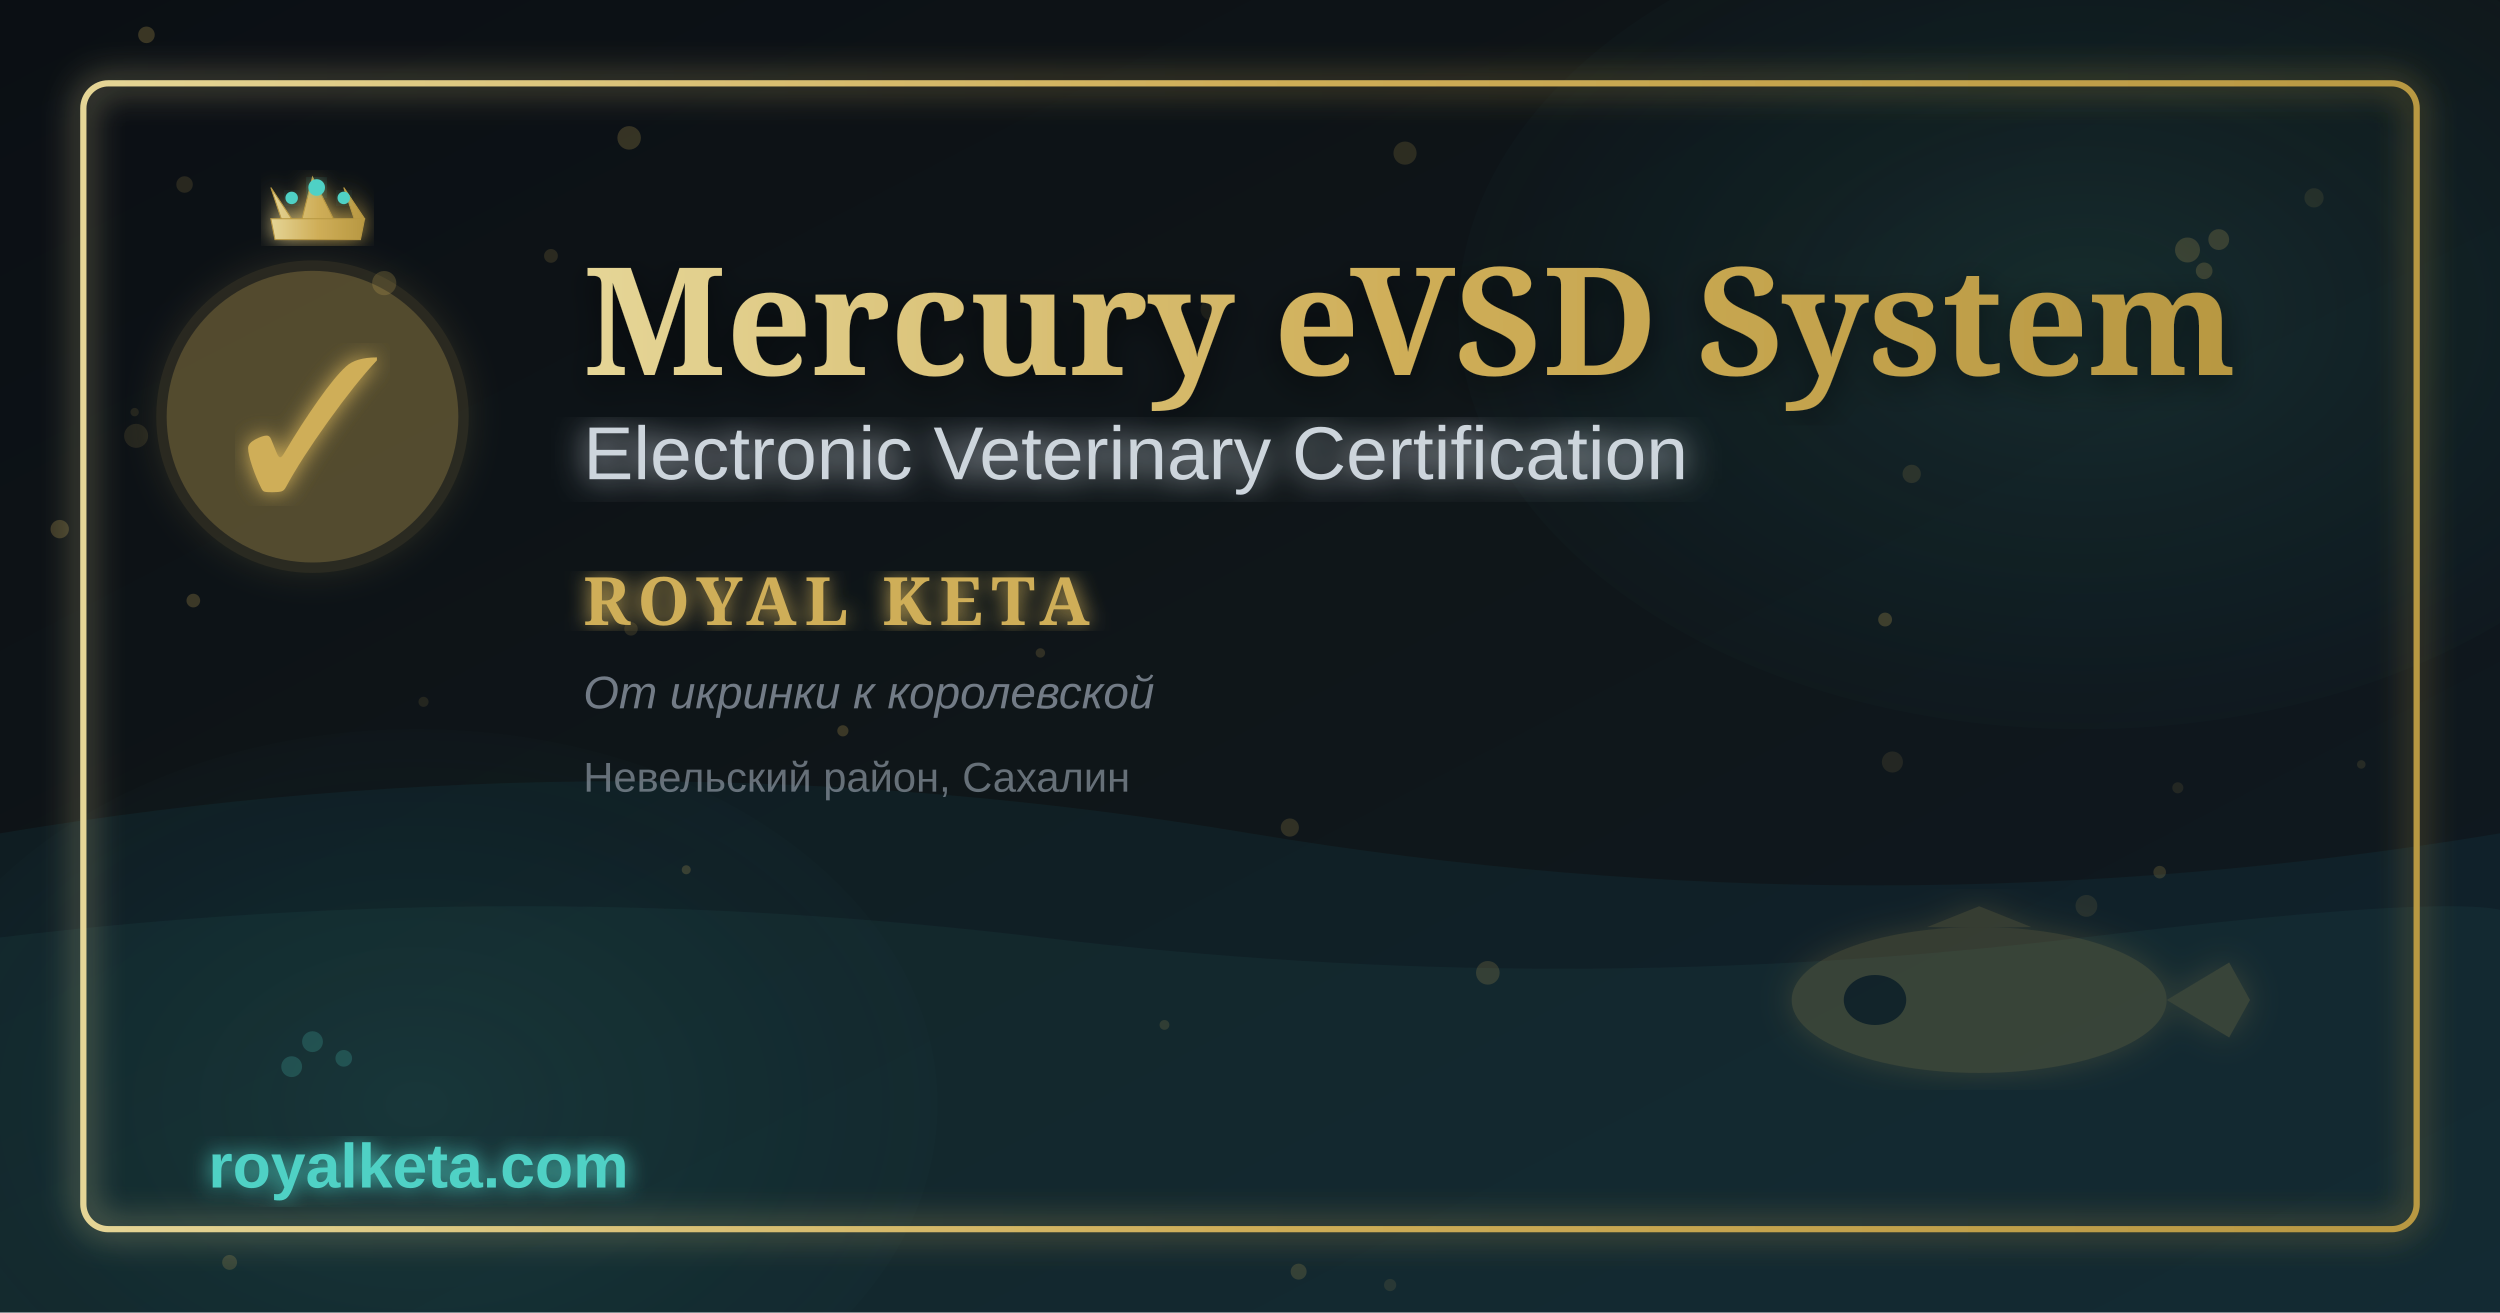
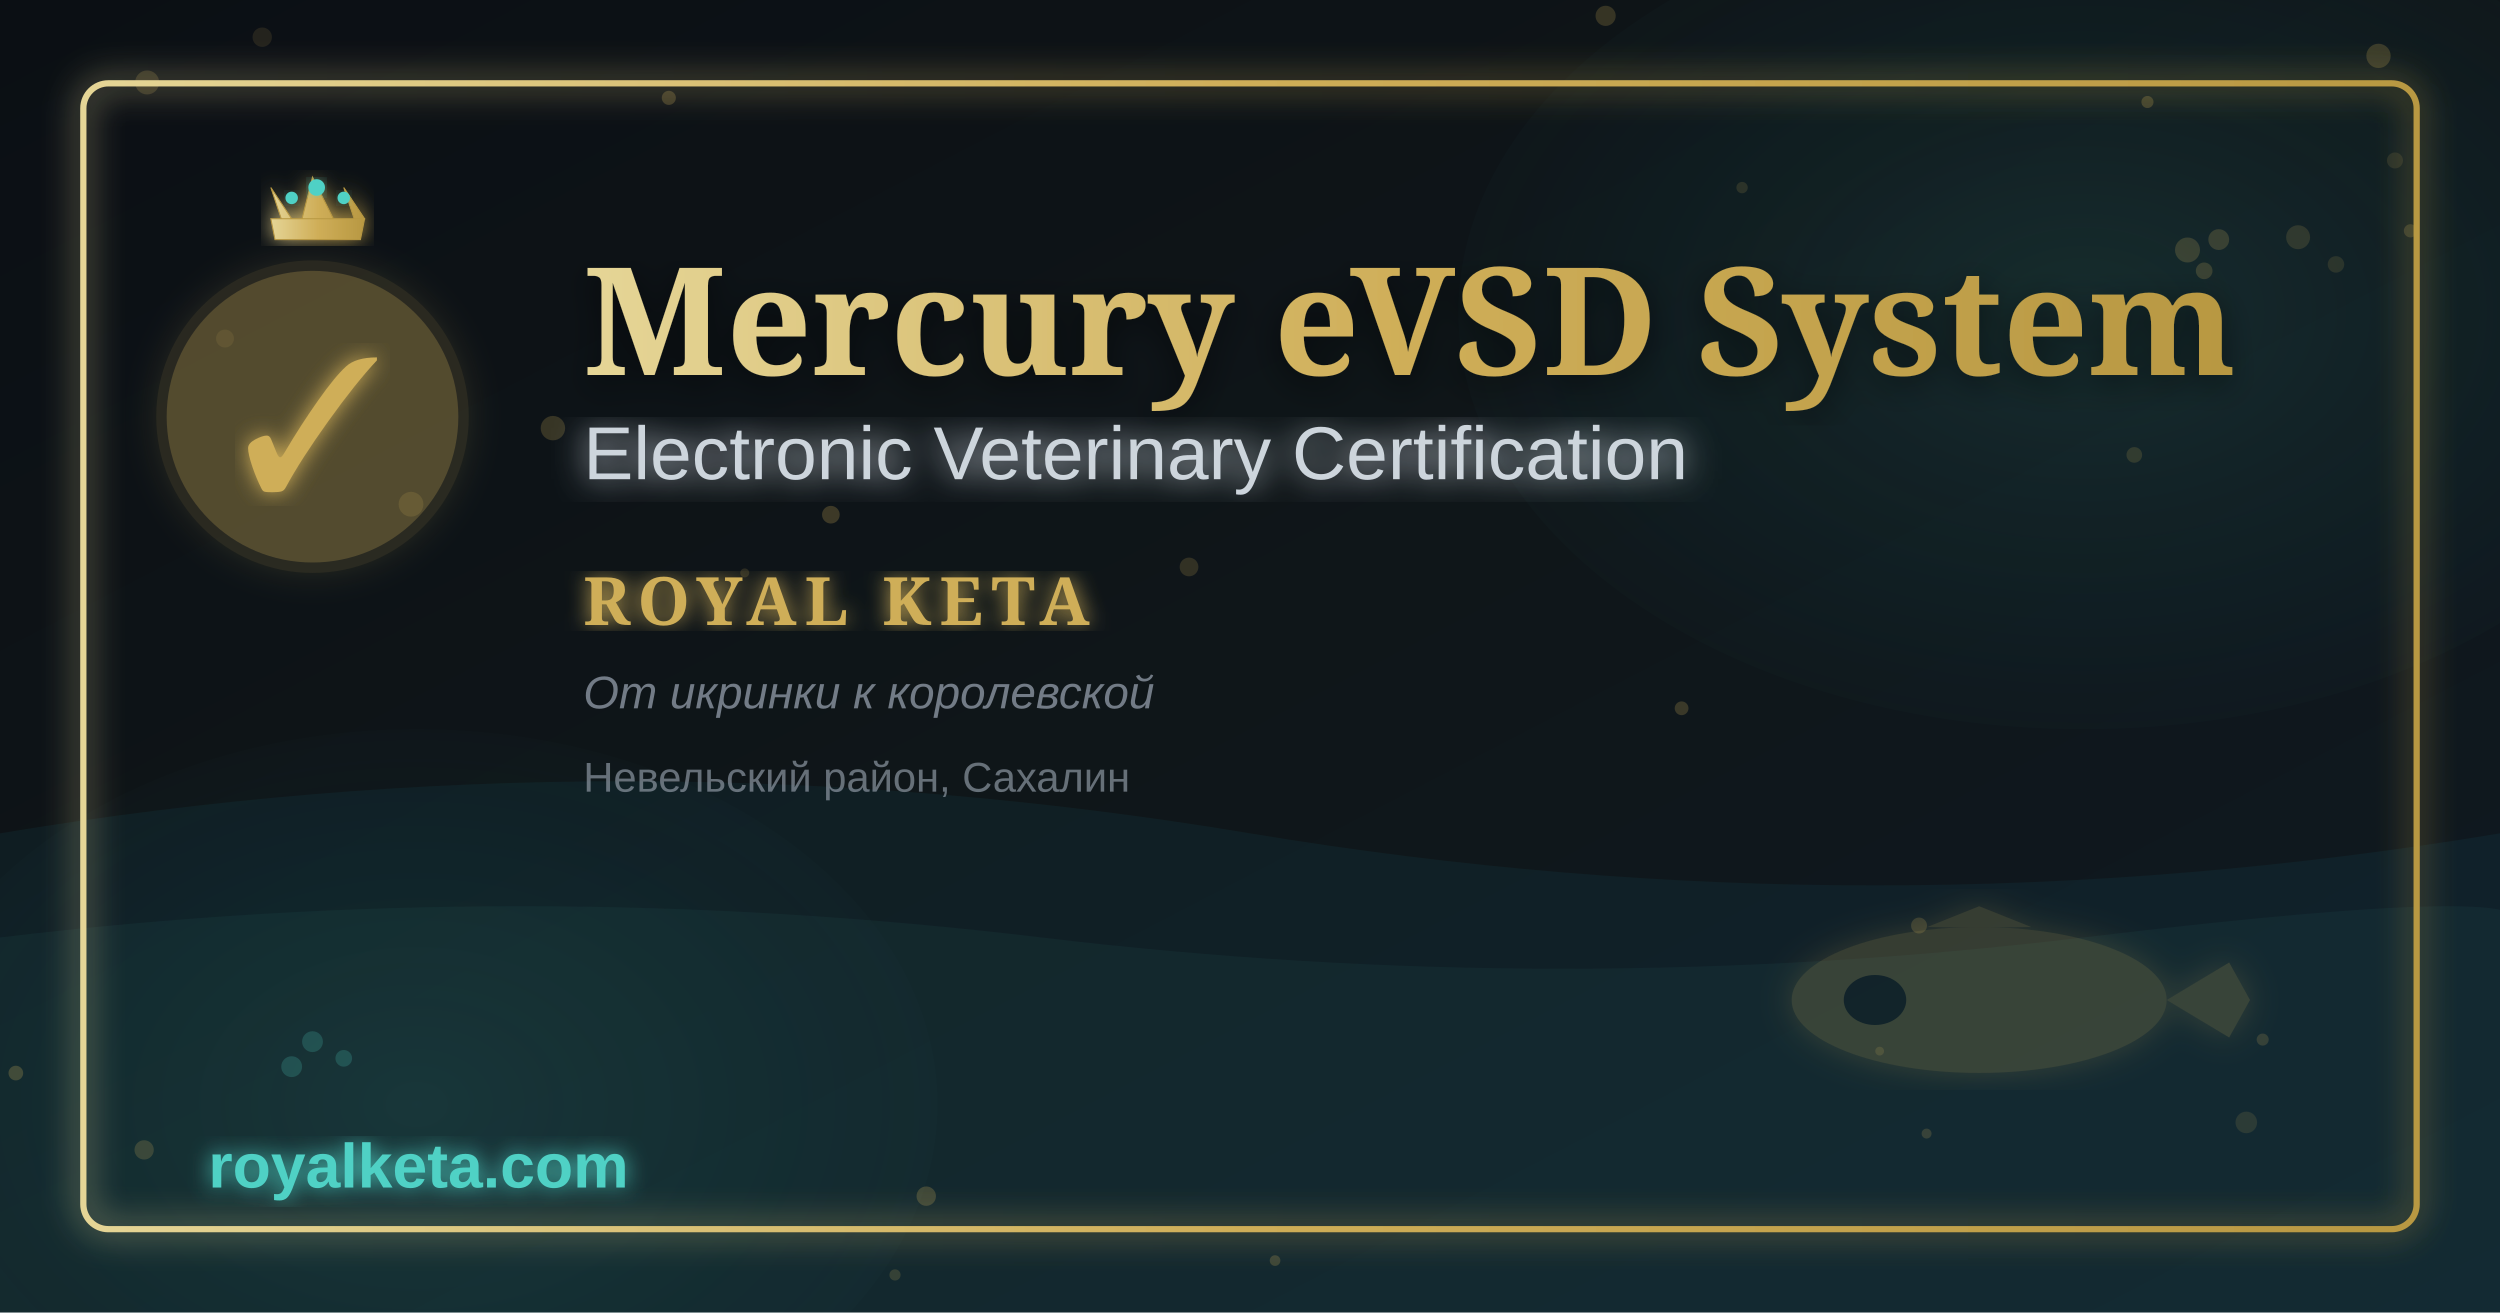
<svg xmlns="http://www.w3.org/2000/svg" width="1200" height="630">
  <defs>
    <linearGradient id="bgGradient" x1="0%" y1="0%" x2="100%" y2="100%">
      <stop offset="0%" style="stop-color:#0B0F14;stop-opacity:1" />
      <stop offset="50%" style="stop-color:#0F1619;stop-opacity:1" />
      <stop offset="100%" style="stop-color:#0F1922;stop-opacity:1" />
    </linearGradient>
    <linearGradient id="goldGradient" x1="0%" y1="0%" x2="100%" y2="0%">
      <stop offset="0%" style="stop-color:#E5D596;stop-opacity:1" />
      <stop offset="50%" style="stop-color:#CFAE58;stop-opacity:1" />
      <stop offset="100%" style="stop-color:#B89842;stop-opacity:1" />
    </linearGradient>
    <radialGradient id="oceanGradient" cx="50%" cy="50%" r="50%">
      <stop offset="0%" style="stop-color:#4FD1C5;stop-opacity:0.3" />
      <stop offset="100%" style="stop-color:#1E90A0;stop-opacity:0.05" />
    </radialGradient>
    <filter id="glow">
      <feGaussianBlur stdDeviation="5" result="coloredBlur" />
      <feMerge>
        <feMergeNode in="coloredBlur" />
        <feMergeNode in="SourceGraphic" />
      </feMerge>
    </filter>
    <filter id="softGlow">
      <feGaussianBlur stdDeviation="8" result="coloredBlur" />
      <feMerge>
        <feMergeNode in="coloredBlur" />
        <feMergeNode in="SourceGraphic" />
      </feMerge>
    </filter>
    <filter id="shadow">
      <feDropShadow dx="0" dy="4" stdDeviation="8" flood-color="#000000" flood-opacity="0.5" />
    </filter>
  </defs>
  <rect width="1200" height="630" fill="url(#bgGradient)" />
  <ellipse cx="1000" cy="150" rx="300" ry="200" fill="url(#oceanGradient)" opacity="0.4" />
  <ellipse cx="200" cy="530" rx="250" ry="180" fill="url(#oceanGradient)" opacity="0.3" />
  <path d="M 0 400 Q 300 350 600 400 T 1200 400 L 1200 630 L 0 630 Z" fill="#1E90A0" opacity="0.08" />
  <path d="M 0 450 Q 250 420 500 450 T 1000 450 T 1200 450 L 1200 630 L 0 630 Z" fill="#4FD1C5" opacity="0.05" />
-   <circle cx="404.577" cy="350.799" r="2.685" fill="#CFAE58" opacity="0.23" />
-   <circle cx="70.294" cy="16.722" r="3.976" fill="#CFAE58" opacity="0.245" />
-   <circle cx="1001.477" cy="434.821" r="5.239" fill="#CFAE58" opacity="0.11" />
-   <circle cx="1133.418" cy="366.922" r="2.045" fill="#CFAE58" opacity="0.126" />
-   <circle cx="329.401" cy="417.491" r="2.162" fill="#CFAE58" opacity="0.213" />
-   <circle cx="499.384" cy="313.411" r="2.257" fill="#CFAE58" opacity="0.179" />
-   <circle cx="558.941" cy="491.959" r="2.354" fill="#CFAE58" opacity="0.159" />
-   <circle cx="302.88" cy="301.85" r="3.235" fill="#CFAE58" opacity="0.15" />
-   <circle cx="264.463" cy="122.83" r="3.316" fill="#CFAE58" opacity="0.156" />
-   <circle cx="714.153" cy="466.958" r="5.673" fill="#CFAE58" opacity="0.183" />
-   <circle cx="88.588" cy="88.562" r="3.96" fill="#CFAE58" opacity="0.15" />
-   <circle cx="28.675" cy="253.978" r="4.423" fill="#CFAE58" opacity="0.24" />
-   <circle cx="619.117" cy="397.222" r="4.361" fill="#CFAE58" opacity="0.176" />
-   <circle cx="904.857" cy="297.385" r="3.33" fill="#CFAE58" opacity="0.241" />
-   <circle cx="1045.354" cy="378.15" r="2.653" fill="#CFAE58" opacity="0.108" />
-   <circle cx="581.676" cy="148.498" r="5.393" fill="#CFAE58" opacity="0.11" />
-   <circle cx="301.991" cy="66.179" r="5.648" fill="#CFAE58" opacity="0.217" />
-   <circle cx="1110.735" cy="94.958" r="4.625" fill="#CFAE58" opacity="0.102" />
-   <circle cx="203.293" cy="336.889" r="2.423" fill="#CFAE58" opacity="0.115" />
-   <circle cx="1036.648" cy="418.637" r="3.024" fill="#CFAE58" opacity="0.185" />
-   <circle cx="64.627" cy="197.818" r="2.017" fill="#CFAE58" opacity="0.116" />
-   <circle cx="184.432" cy="135.889" r="5.812" fill="#CFAE58" opacity="0.215" />
-   <circle cx="110.212" cy="605.953" r="3.576" fill="#CFAE58" opacity="0.193" />
-   <circle cx="92.793" cy="288.281" r="3.284" fill="#CFAE58" opacity="0.238" />
-   <circle cx="908.356" cy="365.756" r="5.059" fill="#CFAE58" opacity="0.113" />
-   <circle cx="623.35" cy="610.387" r="3.825" fill="#CFAE58" opacity="0.186" />
-   <circle cx="917.615" cy="227.471" r="4.403" fill="#CFAE58" opacity="0.135" />
-   <circle cx="65.335" cy="209.204" r="5.768" fill="#CFAE58" opacity="0.122" />
-   <circle cx="674.411" cy="73.496" r="5.556" fill="#CFAE58" opacity="0.161" />
-   <circle cx="667.253" cy="616.813" r="2.931" fill="#CFAE58" opacity="0.117" />
+   <circle cx="70.637" cy="39.578" r="5.766" fill="#CFAE58" opacity="0.189" />
+   <circle cx="357.477" cy="274.992" r="2.145" fill="#CFAE58" opacity="0.163" />
+   <circle cx="612.028" cy="605.082" r="2.56" fill="#CFAE58" opacity="0.225" />
+   <circle cx="69.186" cy="551.947" r="4.631" fill="#CFAE58" opacity="0.206" />
+   <circle cx="1086.09" cy="499.004" r="2.891" fill="#CFAE58" opacity="0.179" />
+   <circle cx="807.167" cy="339.976" r="3.302" fill="#CFAE58" opacity="0.225" />
+   <circle cx="429.602" cy="611.965" r="2.682" fill="#CFAE58" opacity="0.187" />
+   <circle cx="902.232" cy="504.537" r="2.11" fill="#CFAE58" opacity="0.154" />
+   <circle cx="1103.091" cy="113.864" r="5.75" fill="#CFAE58" opacity="0.16" />
+   <circle cx="1141.68" cy="26.823" r="5.841" fill="#CFAE58" opacity="0.218" />
+   <circle cx="321.034" cy="46.975" r="3.386" fill="#CFAE58" opacity="0.239" />
+   <circle cx="197.289" cy="242.034" r="5.937" fill="#CFAE58" opacity="0.162" />
+   <circle cx="1149.583" cy="77.018" r="3.846" fill="#CFAE58" opacity="0.126" />
+   <circle cx="921.138" cy="444.261" r="3.83" fill="#CFAE58" opacity="0.198" />
+   <circle cx="1121.263" cy="126.911" r="3.972" fill="#CFAE58" opacity="0.132" />
+   <circle cx="1024.465" cy="218.363" r="3.756" fill="#CFAE58" opacity="0.167" />
+   <circle cx="770.701" cy="7.608" r="4.845" fill="#CFAE58" opacity="0.21" />
+   <circle cx="444.6" cy="574.152" r="4.66" fill="#CFAE58" opacity="0.242" />
+   <circle cx="1030.781" cy="48.961" r="2.9" fill="#CFAE58" opacity="0.246" />
+   <circle cx="125.872" cy="17.843" r="4.653" fill="#CFAE58" opacity="0.122" />
+   <circle cx="7.605" cy="515.077" r="3.524" fill="#CFAE58" opacity="0.248" />
+   <circle cx="836.196" cy="90.046" r="2.729" fill="#CFAE58" opacity="0.148" />
+   <circle cx="783.58" cy="155.788" r="2.105" fill="#CFAE58" opacity="0.192" />
+   <circle cx="1078.221" cy="538.763" r="5.189" fill="#CFAE58" opacity="0.129" />
+   <circle cx="107.998" cy="162.507" r="4.308" fill="#CFAE58" opacity="0.112" />
+   <circle cx="265.398" cy="205.507" r="5.866" fill="#CFAE58" opacity="0.218" />
+   <circle cx="398.814" cy="247.055" r="4.236" fill="#CFAE58" opacity="0.243" />
+   <circle cx="924.763" cy="544.123" r="2.384" fill="#CFAE58" opacity="0.192" />
+   <circle cx="570.73" cy="272.139" r="4.494" fill="#CFAE58" opacity="0.187" />
+   <circle cx="1157.012" cy="110.79" r="3.172" fill="#CFAE58" opacity="0.201" />
  <rect x="40" y="40" width="1120" height="550" fill="none" stroke="url(#goldGradient)" stroke-width="3" rx="12" filter="url(#softGlow)" />
  <circle cx="150" cy="200" r="75" fill="#CFAE58" opacity="0.15" filter="url(#softGlow)" />
  <circle cx="150" cy="200" r="70" fill="#CFAE58" opacity="0.25" />
  <text x="150" y="235" font-size="90" text-anchor="middle" fill="#CFAE58" filter="url(#glow)">✓</text>
  <g transform="translate(100, 70)">
    <path d="M 30 20 L 40 35 L 35 35 Z M 50 15 L 60 35 L 45 35 Z M 65 20 L 75 35 L 70 35 Z M 30 35 L 75 35 L 73 45 L 32 45 Z" fill="url(#goldGradient)" filter="url(#glow)" stroke="#B89842" stroke-width="0.5" />
    <circle cx="40" cy="25" r="3" fill="#4FD1C5" filter="url(#glow)" />
    <circle cx="52" cy="20" r="4" fill="#4FD1C5" filter="url(#glow)" />
    <circle cx="65" cy="25" r="3" fill="#4FD1C5" filter="url(#glow)" />
  </g>
  <text x="280" y="180" font-family="Georgia, serif" font-size="72" font-weight="bold" fill="url(#goldGradient)" filter="url(#shadow)">Mercury eVSD System</text>
  <text x="280" y="230" font-family="Arial, sans-serif" font-size="36" fill="#D6DEE6" opacity="0.95" filter="url(#softGlow)">Electronic Veterinary Certification</text>
  <text x="280" y="300" font-family="Georgia, serif" font-size="32" font-weight="bold" fill="#CFAE58" letter-spacing="4" filter="url(#glow)">ROYAL KETA</text>
  <text x="280" y="340" font-family="Arial, sans-serif" font-size="22" font-style="italic" fill="#8B95A1" opacity="0.8">От икринки к королевской</text>
  <text x="280" y="380" font-family="Arial, sans-serif" font-size="20" fill="#8B95A1" opacity="0.7">Невельский район, Сахалин</text>
  <text x="100" y="570" font-family="Arial, sans-serif" font-size="30" font-weight="bold" fill="#4FD1C5" filter="url(#glow)">royalketa.com</text>
  <g transform="translate(950, 480)" opacity="0.2" filter="url(#softGlow)">
    <ellipse cx="0" cy="0" rx="90" ry="35" fill="#CFAE58" />
    <path d="M 90 0 L 120 -18 L 130 0 L 120 18 Z" fill="#CFAE58" />
    <path d="M -25 -35 L 0 -45 L 25 -35 Z" fill="#CFAE58" />
    <ellipse cx="-50" cy="0" rx="15" ry="12" fill="#0B0F14" />
  </g>
  <g opacity="0.2">
    <circle cx="1050" cy="120" r="6" fill="#CFAE58" />
    <circle cx="1065" cy="115" r="5" fill="#CFAE58" />
    <circle cx="1058" cy="130" r="4" fill="#CFAE58" />
    <circle cx="150" cy="500" r="5" fill="#4FD1C5" />
    <circle cx="165" cy="508" r="4" fill="#4FD1C5" />
    <circle cx="140" cy="512" r="5" fill="#4FD1C5" />
  </g>
</svg>
